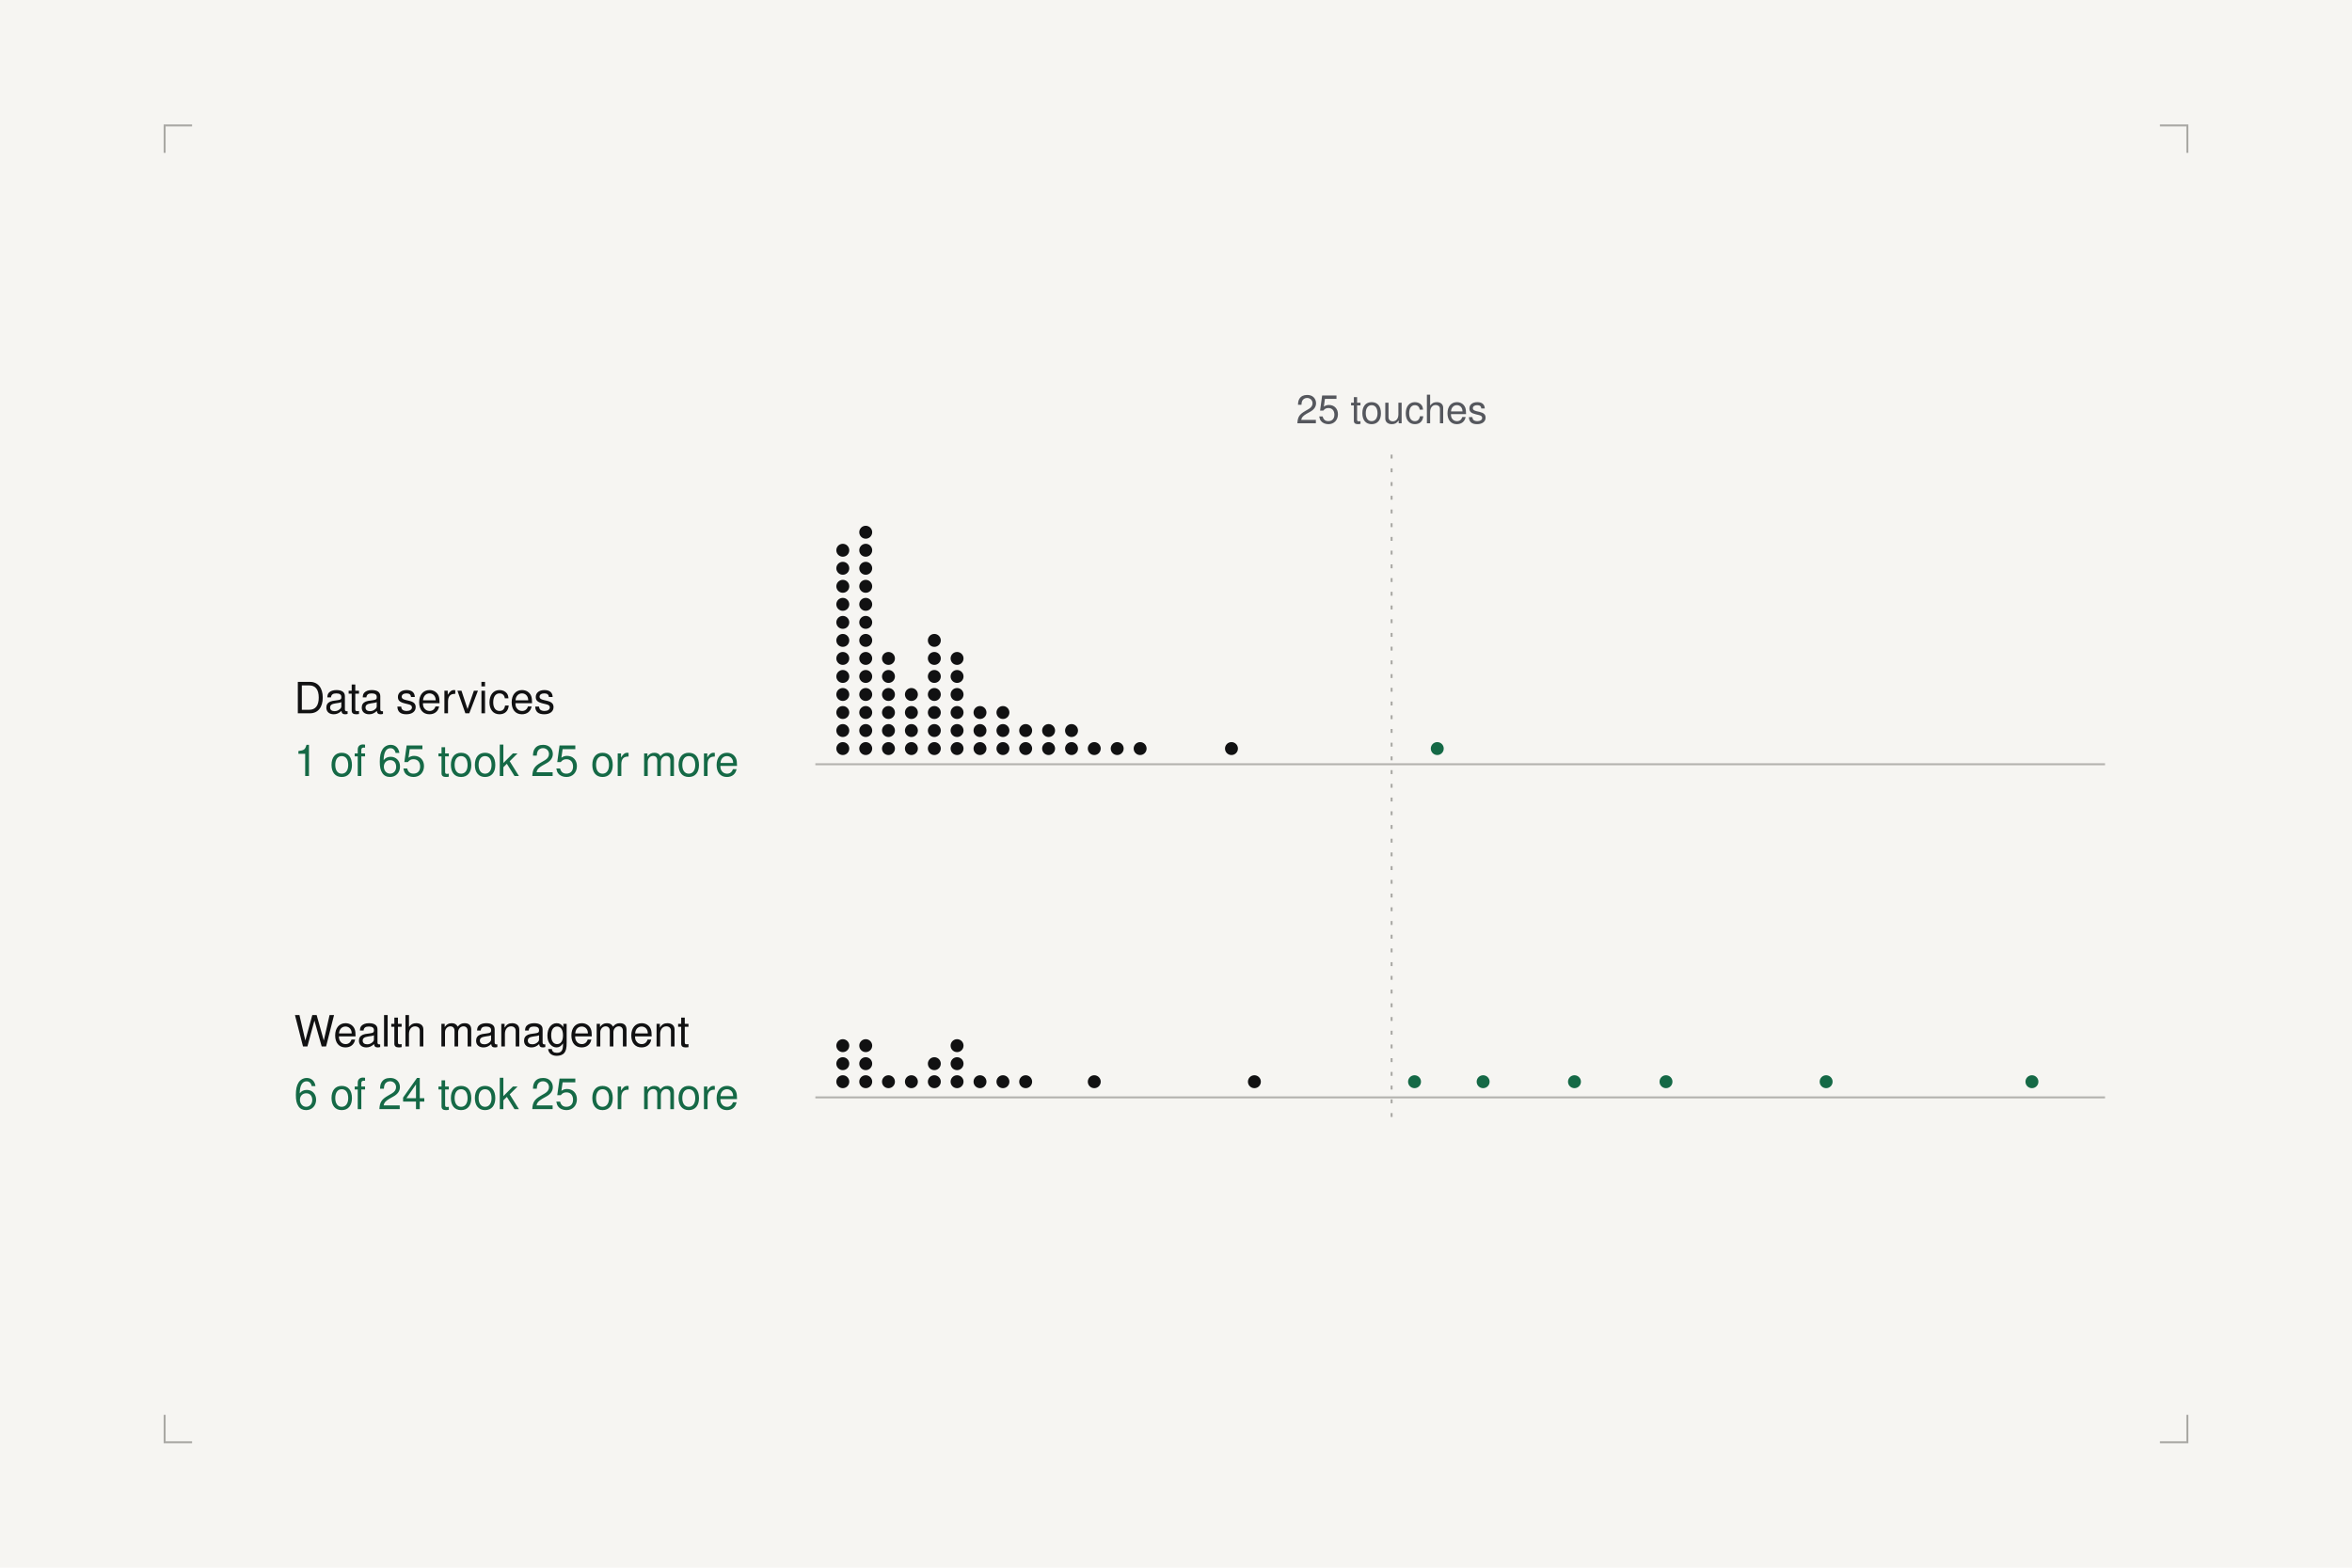
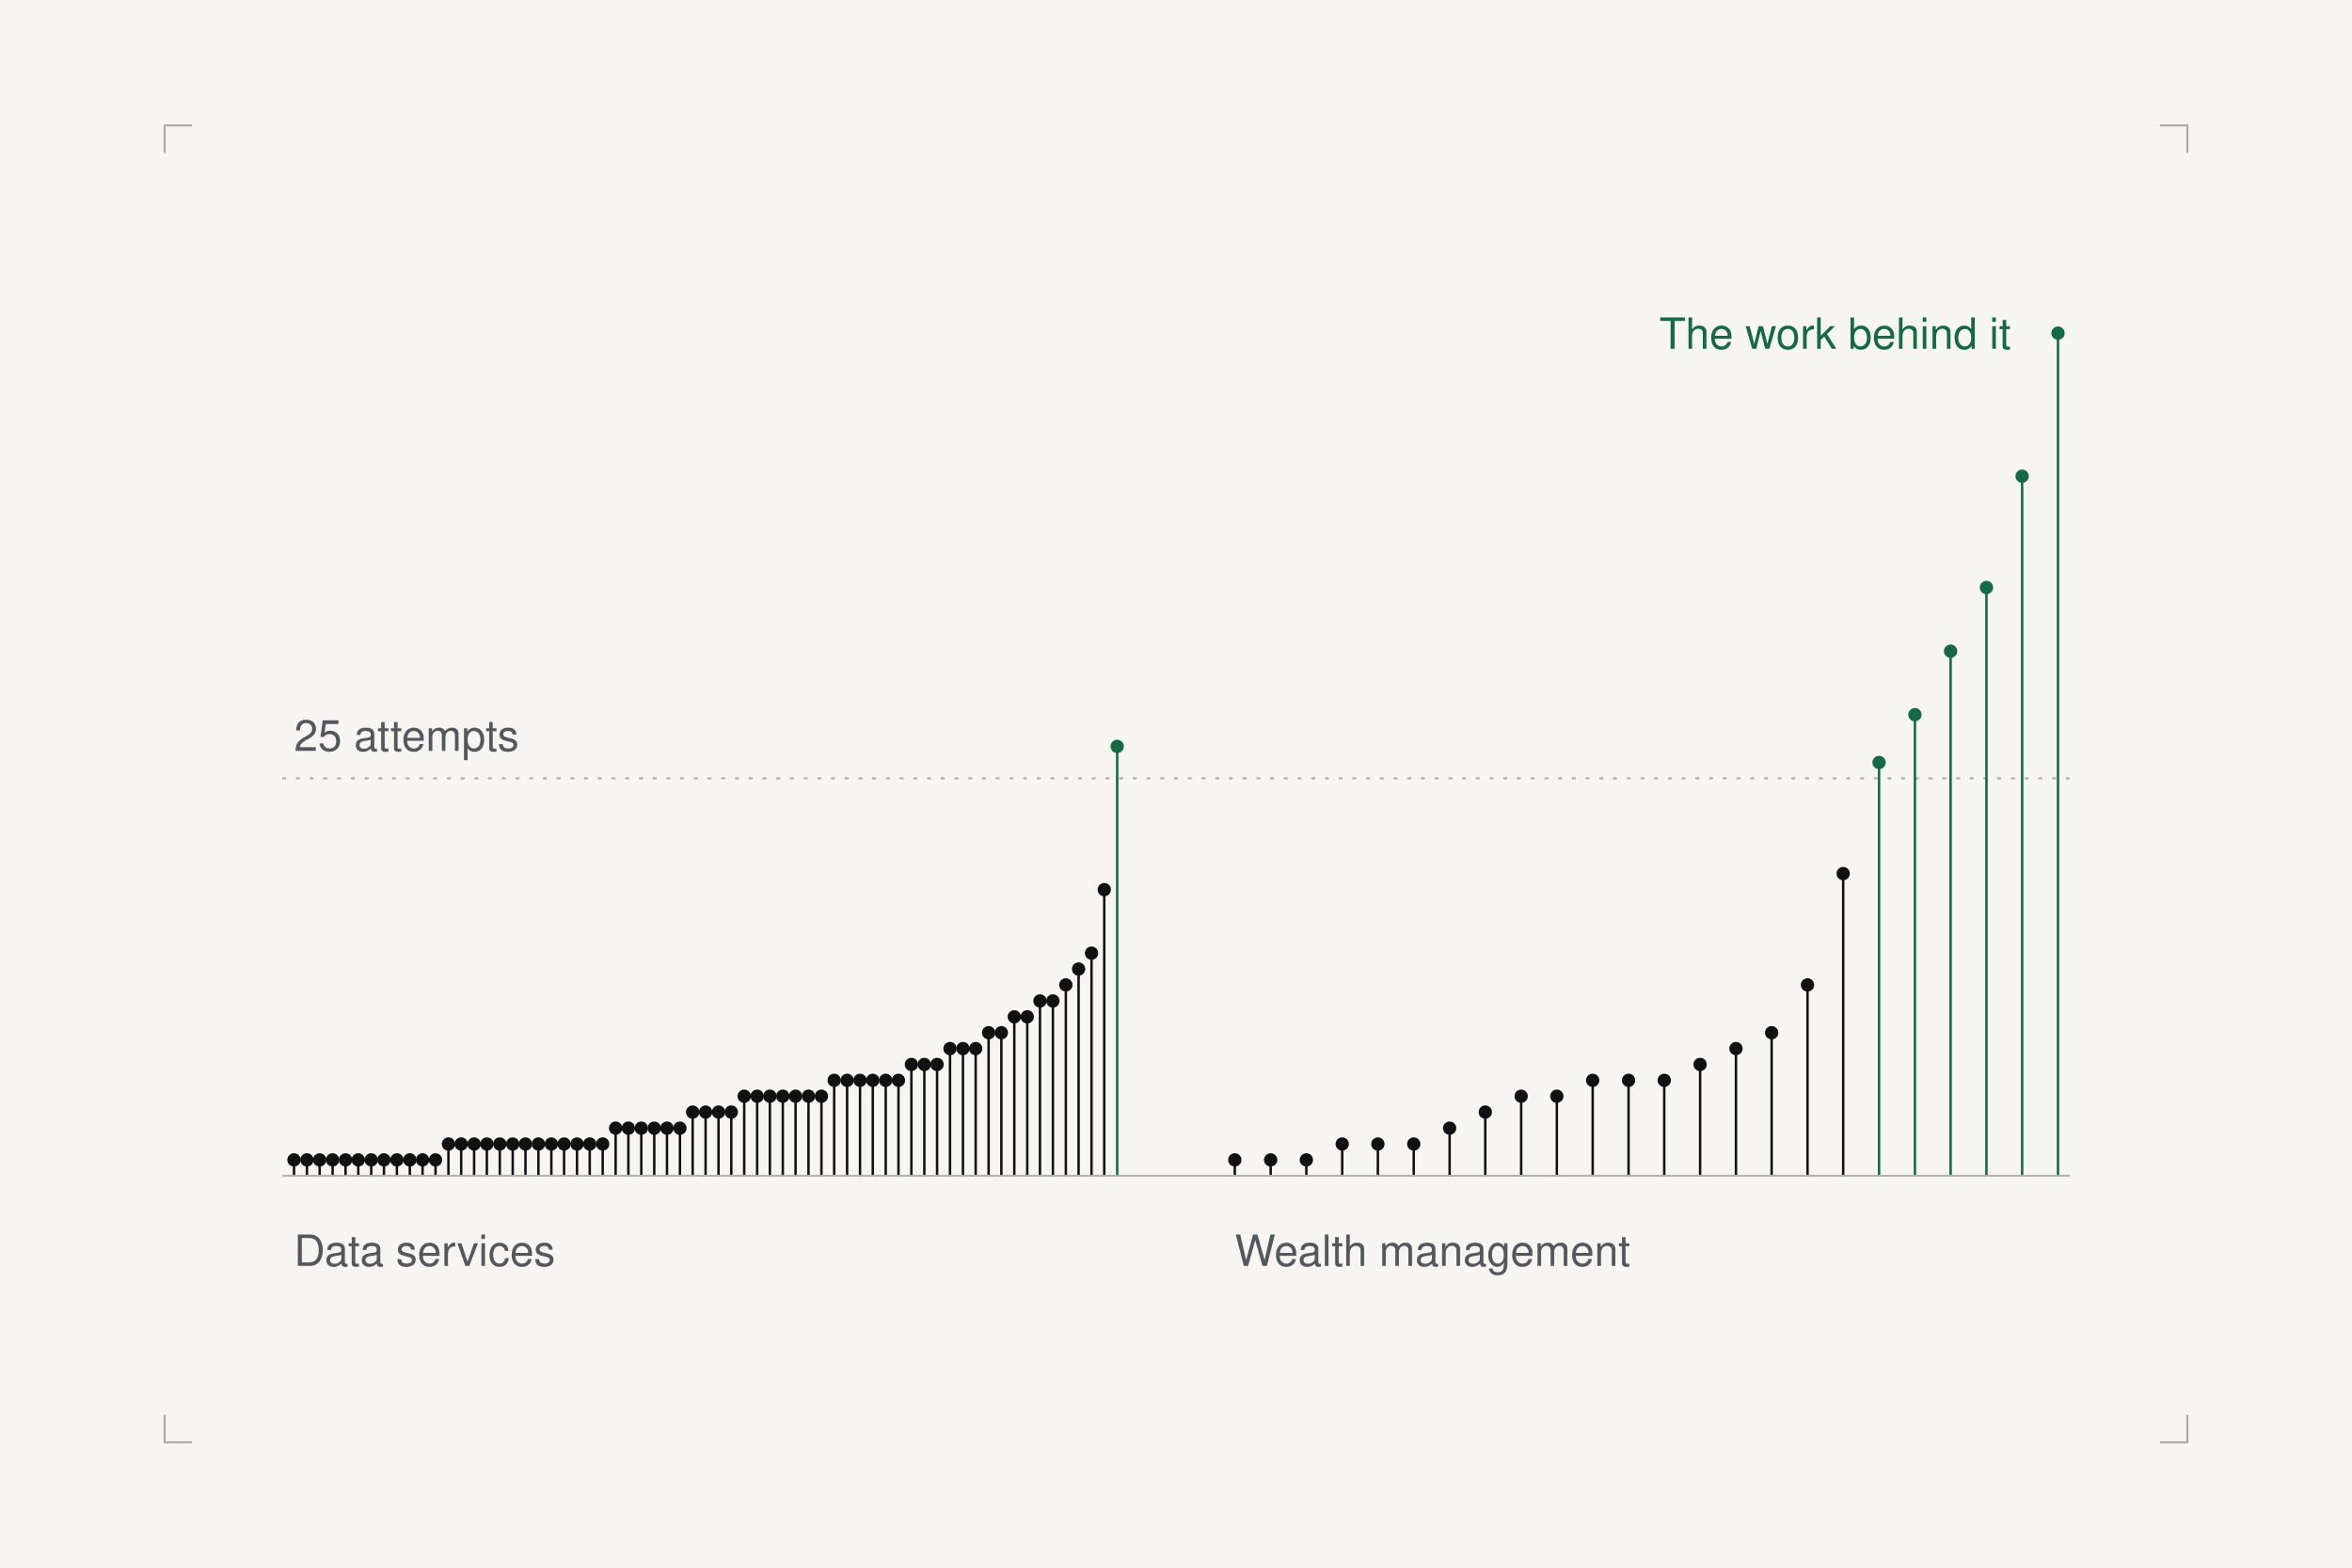
<svg xmlns="http://www.w3.org/2000/svg" viewBox="0 0 1200 800" preserveAspectRatio="xMidYMid slice" aria-hidden="true" focusable="false">
  <rect width="1200" height="800" fill="#f6f5f2" />
  <path d="M84 78V64H98M1102 64H1116V78M1116 722V736H1102M98 736H84V722" fill="none" stroke="#a9a8a4" stroke-width="1" vector-effect="non-scaling-stroke" />
-   <path d="M710 232V572" stroke="#a9a8a4" stroke-width="1" stroke-dasharray="2 5" vector-effect="non-scaling-stroke" />
-   <text x="710" y="216" fill="#55575d" font-family="'DM Sans',Helvetica,Arial,sans-serif" font-size="20" text-anchor="middle">25 touches</text>
-   <path d="M416 390H1074" stroke="#b3b2ae" stroke-width="1" vector-effect="non-scaling-stroke" />
-   <circle cx="430.0" cy="382.0" r="3.3" fill="#111112" />
-   <circle cx="430.0" cy="372.8" r="3.3" fill="#111112" />
-   <circle cx="430.0" cy="363.6" r="3.3" fill="#111112" />
-   <circle cx="430.0" cy="354.4" r="3.3" fill="#111112" />
-   <circle cx="430.0" cy="345.2" r="3.3" fill="#111112" />
-   <circle cx="430.0" cy="336.0" r="3.3" fill="#111112" />
-   <circle cx="430.0" cy="326.8" r="3.3" fill="#111112" />
-   <circle cx="430.0" cy="317.6" r="3.3" fill="#111112" />
-   <circle cx="430.0" cy="308.4" r="3.3" fill="#111112" />
-   <circle cx="430.0" cy="299.2" r="3.3" fill="#111112" />
-   <circle cx="430.0" cy="290.0" r="3.3" fill="#111112" />
-   <circle cx="430.0" cy="280.8" r="3.3" fill="#111112" />
-   <circle cx="441.7" cy="382.0" r="3.3" fill="#111112" />
-   <circle cx="441.7" cy="372.8" r="3.3" fill="#111112" />
-   <circle cx="441.7" cy="363.6" r="3.3" fill="#111112" />
-   <circle cx="441.7" cy="354.4" r="3.3" fill="#111112" />
-   <circle cx="441.7" cy="345.2" r="3.3" fill="#111112" />
-   <circle cx="441.7" cy="336.0" r="3.3" fill="#111112" />
-   <circle cx="441.7" cy="326.8" r="3.3" fill="#111112" />
-   <circle cx="441.7" cy="317.6" r="3.3" fill="#111112" />
-   <circle cx="441.7" cy="308.4" r="3.3" fill="#111112" />
-   <circle cx="441.7" cy="299.2" r="3.3" fill="#111112" />
-   <circle cx="441.7" cy="290.0" r="3.3" fill="#111112" />
-   <circle cx="441.7" cy="280.8" r="3.3" fill="#111112" />
-   <circle cx="441.7" cy="271.6" r="3.3" fill="#111112" />
-   <circle cx="453.3" cy="382.0" r="3.3" fill="#111112" />
-   <circle cx="453.3" cy="372.8" r="3.3" fill="#111112" />
-   <circle cx="453.3" cy="363.6" r="3.3" fill="#111112" />
-   <circle cx="453.3" cy="354.4" r="3.3" fill="#111112" />
-   <circle cx="453.3" cy="345.2" r="3.3" fill="#111112" />
-   <circle cx="453.3" cy="336.0" r="3.3" fill="#111112" />
-   <circle cx="465.0" cy="382.0" r="3.3" fill="#111112" />
-   <circle cx="465.0" cy="372.8" r="3.3" fill="#111112" />
-   <circle cx="465.0" cy="363.6" r="3.3" fill="#111112" />
-   <circle cx="465.0" cy="354.4" r="3.3" fill="#111112" />
-   <circle cx="476.7" cy="382.0" r="3.3" fill="#111112" />
-   <circle cx="476.7" cy="372.8" r="3.3" fill="#111112" />
-   <circle cx="476.7" cy="363.6" r="3.3" fill="#111112" />
-   <circle cx="476.7" cy="354.4" r="3.3" fill="#111112" />
-   <circle cx="476.7" cy="345.2" r="3.3" fill="#111112" />
-   <circle cx="476.7" cy="336.0" r="3.3" fill="#111112" />
-   <circle cx="476.7" cy="326.8" r="3.3" fill="#111112" />
-   <circle cx="488.3" cy="382.0" r="3.3" fill="#111112" />
-   <circle cx="488.3" cy="372.8" r="3.3" fill="#111112" />
-   <circle cx="488.3" cy="363.6" r="3.3" fill="#111112" />
-   <circle cx="488.3" cy="354.4" r="3.3" fill="#111112" />
-   <circle cx="488.3" cy="345.2" r="3.3" fill="#111112" />
-   <circle cx="488.3" cy="336.0" r="3.3" fill="#111112" />
-   <circle cx="500.0" cy="382.0" r="3.3" fill="#111112" />
-   <circle cx="500.0" cy="372.8" r="3.3" fill="#111112" />
-   <circle cx="500.0" cy="363.6" r="3.3" fill="#111112" />
-   <circle cx="511.7" cy="382.0" r="3.3" fill="#111112" />
-   <circle cx="511.7" cy="372.8" r="3.3" fill="#111112" />
-   <circle cx="511.7" cy="363.6" r="3.3" fill="#111112" />
-   <circle cx="523.3" cy="382.0" r="3.3" fill="#111112" />
-   <circle cx="523.3" cy="372.8" r="3.3" fill="#111112" />
-   <circle cx="535.0" cy="382.0" r="3.3" fill="#111112" />
-   <circle cx="535.0" cy="372.8" r="3.3" fill="#111112" />
-   <circle cx="546.7" cy="382.0" r="3.3" fill="#111112" />
-   <circle cx="546.7" cy="372.8" r="3.3" fill="#111112" />
-   <circle cx="558.3" cy="382.0" r="3.3" fill="#111112" />
-   <circle cx="570.0" cy="382.0" r="3.3" fill="#111112" />
-   <circle cx="581.7" cy="382.0" r="3.3" fill="#111112" />
-   <circle cx="628.3" cy="382.0" r="3.3" fill="#111112" />
-   <circle cx="733.3" cy="382.0" r="3.3" fill="#156946" />
-   <text x="150" y="364" fill="#111112" font-family="'DM Sans',Helvetica,Arial,sans-serif" font-size="22">Data services</text>
-   <text x="150" y="396" fill="#156946" font-family="'DM Sans',Helvetica,Arial,sans-serif" font-size="22">1 of 65 took 25 or more</text>
-   <path d="M416 560H1074" stroke="#b3b2ae" stroke-width="1" vector-effect="non-scaling-stroke" />
-   <circle cx="430.0" cy="552.0" r="3.3" fill="#111112" />
-   <circle cx="430.0" cy="542.8" r="3.3" fill="#111112" />
-   <circle cx="430.0" cy="533.6" r="3.3" fill="#111112" />
-   <circle cx="441.7" cy="552.0" r="3.3" fill="#111112" />
-   <circle cx="441.7" cy="542.8" r="3.3" fill="#111112" />
-   <circle cx="441.7" cy="533.6" r="3.3" fill="#111112" />
-   <circle cx="453.3" cy="552.0" r="3.3" fill="#111112" />
-   <circle cx="465.0" cy="552.0" r="3.3" fill="#111112" />
-   <circle cx="476.7" cy="552.0" r="3.3" fill="#111112" />
-   <circle cx="476.7" cy="542.8" r="3.3" fill="#111112" />
-   <circle cx="488.3" cy="552.0" r="3.3" fill="#111112" />
-   <circle cx="488.3" cy="542.8" r="3.3" fill="#111112" />
-   <circle cx="488.3" cy="533.6" r="3.3" fill="#111112" />
-   <circle cx="500.0" cy="552.0" r="3.3" fill="#111112" />
-   <circle cx="511.7" cy="552.0" r="3.3" fill="#111112" />
-   <circle cx="523.3" cy="552.0" r="3.3" fill="#111112" />
-   <circle cx="558.3" cy="552.0" r="3.3" fill="#111112" />
-   <circle cx="640.0" cy="552.0" r="3.3" fill="#111112" />
-   <circle cx="721.7" cy="552.0" r="3.3" fill="#156946" />
-   <circle cx="756.7" cy="552.0" r="3.3" fill="#156946" />
-   <circle cx="803.3" cy="552.0" r="3.3" fill="#156946" />
-   <circle cx="850.0" cy="552.0" r="3.3" fill="#156946" />
-   <circle cx="931.7" cy="552.0" r="3.3" fill="#156946" />
-   <circle cx="1036.7" cy="552.0" r="3.3" fill="#156946" />
-   <text x="150" y="534" fill="#111112" font-family="'DM Sans',Helvetica,Arial,sans-serif" font-size="22">Wealth management</text>
-   <text x="150" y="566" fill="#156946" font-family="'DM Sans',Helvetica,Arial,sans-serif" font-size="22">6 of 24 took 25 or more</text>
+   <path d="M144 397.17H1056" stroke="#a9a8a4" stroke-width="1" stroke-dasharray="2 5" vector-effect="non-scaling-stroke" />
+   <text x="150" y="383.17" fill="#55575d" font-family="'DM Sans',Helvetica,Arial,sans-serif" font-size="22">25 attempts</text>
+   <path d="M150.0 600V591.9" stroke="#111112" stroke-width="1.25" vector-effect="non-scaling-stroke" />
+   <circle cx="150.0" cy="591.9" r="3.4" fill="#111112" />
+   <path d="M156.6 600V591.9" stroke="#111112" stroke-width="1.25" vector-effect="non-scaling-stroke" />
+   <circle cx="156.6" cy="591.9" r="3.4" fill="#111112" />
+   <path d="M163.1 600V591.9" stroke="#111112" stroke-width="1.25" vector-effect="non-scaling-stroke" />
+   <circle cx="163.1" cy="591.9" r="3.4" fill="#111112" />
+   <path d="M169.7 600V591.9" stroke="#111112" stroke-width="1.25" vector-effect="non-scaling-stroke" />
+   <circle cx="169.7" cy="591.9" r="3.4" fill="#111112" />
+   <path d="M176.3 600V591.9" stroke="#111112" stroke-width="1.25" vector-effect="non-scaling-stroke" />
+   <circle cx="176.3" cy="591.9" r="3.4" fill="#111112" />
+   <path d="M182.8 600V591.9" stroke="#111112" stroke-width="1.25" vector-effect="non-scaling-stroke" />
+   <circle cx="182.8" cy="591.9" r="3.4" fill="#111112" />
+   <path d="M189.4 600V591.9" stroke="#111112" stroke-width="1.25" vector-effect="non-scaling-stroke" />
+   <circle cx="189.4" cy="591.9" r="3.4" fill="#111112" />
+   <path d="M195.9 600V591.9" stroke="#111112" stroke-width="1.25" vector-effect="non-scaling-stroke" />
+   <circle cx="195.9" cy="591.9" r="3.4" fill="#111112" />
+   <path d="M202.5 600V591.9" stroke="#111112" stroke-width="1.25" vector-effect="non-scaling-stroke" />
+   <circle cx="202.5" cy="591.9" r="3.4" fill="#111112" />
+   <path d="M209.1 600V591.9" stroke="#111112" stroke-width="1.25" vector-effect="non-scaling-stroke" />
+   <circle cx="209.1" cy="591.9" r="3.4" fill="#111112" />
+   <path d="M215.6 600V591.9" stroke="#111112" stroke-width="1.25" vector-effect="non-scaling-stroke" />
+   <circle cx="215.6" cy="591.9" r="3.4" fill="#111112" />
+   <path d="M222.2 600V591.9" stroke="#111112" stroke-width="1.25" vector-effect="non-scaling-stroke" />
+   <circle cx="222.2" cy="591.9" r="3.4" fill="#111112" />
+   <path d="M228.8 600V583.8" stroke="#111112" stroke-width="1.25" vector-effect="non-scaling-stroke" />
+   <circle cx="228.8" cy="583.8" r="3.4" fill="#111112" />
+   <path d="M235.3 600V583.8" stroke="#111112" stroke-width="1.25" vector-effect="non-scaling-stroke" />
+   <circle cx="235.3" cy="583.8" r="3.4" fill="#111112" />
+   <path d="M241.9 600V583.8" stroke="#111112" stroke-width="1.25" vector-effect="non-scaling-stroke" />
+   <circle cx="241.9" cy="583.8" r="3.4" fill="#111112" />
+   <path d="M248.4 600V583.8" stroke="#111112" stroke-width="1.25" vector-effect="non-scaling-stroke" />
+   <circle cx="248.4" cy="583.8" r="3.4" fill="#111112" />
+   <path d="M255.0 600V583.8" stroke="#111112" stroke-width="1.25" vector-effect="non-scaling-stroke" />
+   <circle cx="255.0" cy="583.8" r="3.4" fill="#111112" />
+   <path d="M261.6 600V583.8" stroke="#111112" stroke-width="1.25" vector-effect="non-scaling-stroke" />
+   <circle cx="261.6" cy="583.8" r="3.4" fill="#111112" />
+   <path d="M268.1 600V583.8" stroke="#111112" stroke-width="1.25" vector-effect="non-scaling-stroke" />
+   <circle cx="268.1" cy="583.8" r="3.4" fill="#111112" />
+   <path d="M274.7 600V583.8" stroke="#111112" stroke-width="1.25" vector-effect="non-scaling-stroke" />
+   <circle cx="274.7" cy="583.8" r="3.4" fill="#111112" />
+   <path d="M281.3 600V583.8" stroke="#111112" stroke-width="1.25" vector-effect="non-scaling-stroke" />
+   <circle cx="281.3" cy="583.8" r="3.4" fill="#111112" />
+   <path d="M287.8 600V583.8" stroke="#111112" stroke-width="1.25" vector-effect="non-scaling-stroke" />
+   <circle cx="287.8" cy="583.8" r="3.4" fill="#111112" />
+   <path d="M294.4 600V583.8" stroke="#111112" stroke-width="1.25" vector-effect="non-scaling-stroke" />
+   <circle cx="294.4" cy="583.8" r="3.4" fill="#111112" />
+   <path d="M300.9 600V583.8" stroke="#111112" stroke-width="1.25" vector-effect="non-scaling-stroke" />
+   <circle cx="300.9" cy="583.8" r="3.4" fill="#111112" />
+   <path d="M307.5 600V583.8" stroke="#111112" stroke-width="1.25" vector-effect="non-scaling-stroke" />
+   <circle cx="307.5" cy="583.8" r="3.4" fill="#111112" />
+   <path d="M314.1 600V575.7" stroke="#111112" stroke-width="1.25" vector-effect="non-scaling-stroke" />
+   <circle cx="314.1" cy="575.7" r="3.4" fill="#111112" />
+   <path d="M320.6 600V575.7" stroke="#111112" stroke-width="1.25" vector-effect="non-scaling-stroke" />
+   <circle cx="320.6" cy="575.7" r="3.4" fill="#111112" />
+   <path d="M327.2 600V575.7" stroke="#111112" stroke-width="1.25" vector-effect="non-scaling-stroke" />
+   <circle cx="327.2" cy="575.7" r="3.4" fill="#111112" />
+   <path d="M333.8 600V575.7" stroke="#111112" stroke-width="1.25" vector-effect="non-scaling-stroke" />
+   <circle cx="333.8" cy="575.7" r="3.4" fill="#111112" />
+   <path d="M340.3 600V575.7" stroke="#111112" stroke-width="1.25" vector-effect="non-scaling-stroke" />
+   <circle cx="340.3" cy="575.7" r="3.4" fill="#111112" />
+   <path d="M346.9 600V575.7" stroke="#111112" stroke-width="1.25" vector-effect="non-scaling-stroke" />
+   <circle cx="346.9" cy="575.7" r="3.4" fill="#111112" />
+   <path d="M353.4 600V567.5" stroke="#111112" stroke-width="1.25" vector-effect="non-scaling-stroke" />
+   <circle cx="353.4" cy="567.5" r="3.4" fill="#111112" />
+   <path d="M360.0 600V567.5" stroke="#111112" stroke-width="1.25" vector-effect="non-scaling-stroke" />
+   <circle cx="360.0" cy="567.5" r="3.4" fill="#111112" />
+   <path d="M366.6 600V567.5" stroke="#111112" stroke-width="1.25" vector-effect="non-scaling-stroke" />
+   <circle cx="366.6" cy="567.5" r="3.4" fill="#111112" />
+   <path d="M373.1 600V567.5" stroke="#111112" stroke-width="1.25" vector-effect="non-scaling-stroke" />
+   <circle cx="373.1" cy="567.5" r="3.4" fill="#111112" />
+   <path d="M379.7 600V559.4" stroke="#111112" stroke-width="1.25" vector-effect="non-scaling-stroke" />
+   <circle cx="379.7" cy="559.4" r="3.4" fill="#111112" />
+   <path d="M386.3 600V559.4" stroke="#111112" stroke-width="1.25" vector-effect="non-scaling-stroke" />
+   <circle cx="386.3" cy="559.4" r="3.4" fill="#111112" />
+   <path d="M392.8 600V559.4" stroke="#111112" stroke-width="1.25" vector-effect="non-scaling-stroke" />
+   <circle cx="392.8" cy="559.4" r="3.4" fill="#111112" />
+   <path d="M399.4 600V559.4" stroke="#111112" stroke-width="1.25" vector-effect="non-scaling-stroke" />
+   <circle cx="399.4" cy="559.4" r="3.4" fill="#111112" />
+   <path d="M405.9 600V559.4" stroke="#111112" stroke-width="1.25" vector-effect="non-scaling-stroke" />
+   <circle cx="405.9" cy="559.4" r="3.4" fill="#111112" />
+   <path d="M412.5 600V559.4" stroke="#111112" stroke-width="1.25" vector-effect="non-scaling-stroke" />
+   <circle cx="412.5" cy="559.4" r="3.4" fill="#111112" />
+   <path d="M419.1 600V559.4" stroke="#111112" stroke-width="1.25" vector-effect="non-scaling-stroke" />
+   <circle cx="419.1" cy="559.4" r="3.4" fill="#111112" />
+   <path d="M425.6 600V551.3" stroke="#111112" stroke-width="1.25" vector-effect="non-scaling-stroke" />
+   <circle cx="425.6" cy="551.3" r="3.4" fill="#111112" />
+   <path d="M432.2 600V551.3" stroke="#111112" stroke-width="1.25" vector-effect="non-scaling-stroke" />
+   <circle cx="432.2" cy="551.3" r="3.4" fill="#111112" />
+   <path d="M438.8 600V551.3" stroke="#111112" stroke-width="1.25" vector-effect="non-scaling-stroke" />
+   <circle cx="438.8" cy="551.3" r="3.4" fill="#111112" />
+   <path d="M445.3 600V551.3" stroke="#111112" stroke-width="1.25" vector-effect="non-scaling-stroke" />
+   <circle cx="445.3" cy="551.3" r="3.4" fill="#111112" />
+   <path d="M451.9 600V551.3" stroke="#111112" stroke-width="1.25" vector-effect="non-scaling-stroke" />
+   <circle cx="451.9" cy="551.3" r="3.4" fill="#111112" />
+   <path d="M458.4 600V551.3" stroke="#111112" stroke-width="1.25" vector-effect="non-scaling-stroke" />
+   <circle cx="458.4" cy="551.3" r="3.4" fill="#111112" />
+   <path d="M465.0 600V543.2" stroke="#111112" stroke-width="1.25" vector-effect="non-scaling-stroke" />
+   <circle cx="465.0" cy="543.2" r="3.4" fill="#111112" />
+   <path d="M471.6 600V543.2" stroke="#111112" stroke-width="1.25" vector-effect="non-scaling-stroke" />
+   <circle cx="471.6" cy="543.2" r="3.4" fill="#111112" />
+   <path d="M478.1 600V543.2" stroke="#111112" stroke-width="1.25" vector-effect="non-scaling-stroke" />
+   <circle cx="478.1" cy="543.2" r="3.4" fill="#111112" />
+   <path d="M484.7 600V535.1" stroke="#111112" stroke-width="1.25" vector-effect="non-scaling-stroke" />
+   <circle cx="484.7" cy="535.1" r="3.4" fill="#111112" />
+   <path d="M491.3 600V535.1" stroke="#111112" stroke-width="1.25" vector-effect="non-scaling-stroke" />
+   <circle cx="491.3" cy="535.1" r="3.4" fill="#111112" />
+   <path d="M497.8 600V535.1" stroke="#111112" stroke-width="1.25" vector-effect="non-scaling-stroke" />
+   <circle cx="497.8" cy="535.1" r="3.4" fill="#111112" />
+   <path d="M504.4 600V527.0" stroke="#111112" stroke-width="1.25" vector-effect="non-scaling-stroke" />
+   <circle cx="504.4" cy="527.0" r="3.4" fill="#111112" />
+   <path d="M510.9 600V527.0" stroke="#111112" stroke-width="1.25" vector-effect="non-scaling-stroke" />
+   <circle cx="510.9" cy="527.0" r="3.4" fill="#111112" />
+   <path d="M517.5 600V518.9" stroke="#111112" stroke-width="1.25" vector-effect="non-scaling-stroke" />
+   <circle cx="517.5" cy="518.9" r="3.4" fill="#111112" />
+   <path d="M524.1 600V518.9" stroke="#111112" stroke-width="1.25" vector-effect="non-scaling-stroke" />
+   <circle cx="524.1" cy="518.9" r="3.4" fill="#111112" />
+   <path d="M530.6 600V510.8" stroke="#111112" stroke-width="1.25" vector-effect="non-scaling-stroke" />
+   <circle cx="530.6" cy="510.8" r="3.4" fill="#111112" />
+   <path d="M537.2 600V510.8" stroke="#111112" stroke-width="1.25" vector-effect="non-scaling-stroke" />
+   <circle cx="537.2" cy="510.8" r="3.4" fill="#111112" />
+   <path d="M543.8 600V502.6" stroke="#111112" stroke-width="1.25" vector-effect="non-scaling-stroke" />
+   <circle cx="543.8" cy="502.6" r="3.4" fill="#111112" />
+   <path d="M550.3 600V494.5" stroke="#111112" stroke-width="1.25" vector-effect="non-scaling-stroke" />
+   <circle cx="550.3" cy="494.5" r="3.4" fill="#111112" />
+   <path d="M556.9 600V486.4" stroke="#111112" stroke-width="1.25" vector-effect="non-scaling-stroke" />
+   <circle cx="556.9" cy="486.4" r="3.4" fill="#111112" />
+   <path d="M563.4 600V454.0" stroke="#111112" stroke-width="1.25" vector-effect="non-scaling-stroke" />
+   <circle cx="563.4" cy="454.0" r="3.4" fill="#111112" />
+   <path d="M570.0 600V380.9" stroke="#156946" stroke-width="1.25" vector-effect="non-scaling-stroke" />
+   <circle cx="570.0" cy="380.9" r="3.4" fill="#156946" />
+   <path d="M630.0 600V591.9" stroke="#111112" stroke-width="1.25" vector-effect="non-scaling-stroke" />
+   <circle cx="630.0" cy="591.9" r="3.4" fill="#111112" />
+   <path d="M648.3 600V591.9" stroke="#111112" stroke-width="1.25" vector-effect="non-scaling-stroke" />
+   <circle cx="648.3" cy="591.9" r="3.4" fill="#111112" />
+   <path d="M666.5 600V591.9" stroke="#111112" stroke-width="1.25" vector-effect="non-scaling-stroke" />
+   <circle cx="666.5" cy="591.9" r="3.4" fill="#111112" />
+   <path d="M684.8 600V583.8" stroke="#111112" stroke-width="1.25" vector-effect="non-scaling-stroke" />
+   <circle cx="684.8" cy="583.8" r="3.4" fill="#111112" />
+   <path d="M703.0 600V583.8" stroke="#111112" stroke-width="1.25" vector-effect="non-scaling-stroke" />
+   <circle cx="703.0" cy="583.8" r="3.4" fill="#111112" />
+   <path d="M721.3 600V583.8" stroke="#111112" stroke-width="1.25" vector-effect="non-scaling-stroke" />
+   <circle cx="721.3" cy="583.8" r="3.4" fill="#111112" />
+   <path d="M739.6 600V575.7" stroke="#111112" stroke-width="1.25" vector-effect="non-scaling-stroke" />
+   <circle cx="739.6" cy="575.7" r="3.4" fill="#111112" />
+   <path d="M757.8 600V567.5" stroke="#111112" stroke-width="1.25" vector-effect="non-scaling-stroke" />
+   <circle cx="757.8" cy="567.5" r="3.4" fill="#111112" />
+   <path d="M776.1 600V559.4" stroke="#111112" stroke-width="1.25" vector-effect="non-scaling-stroke" />
+   <circle cx="776.1" cy="559.4" r="3.4" fill="#111112" />
+   <path d="M794.3 600V559.4" stroke="#111112" stroke-width="1.25" vector-effect="non-scaling-stroke" />
+   <circle cx="794.3" cy="559.4" r="3.4" fill="#111112" />
+   <path d="M812.6 600V551.3" stroke="#111112" stroke-width="1.25" vector-effect="non-scaling-stroke" />
+   <circle cx="812.6" cy="551.3" r="3.4" fill="#111112" />
+   <path d="M830.9 600V551.3" stroke="#111112" stroke-width="1.25" vector-effect="non-scaling-stroke" />
+   <circle cx="830.9" cy="551.3" r="3.4" fill="#111112" />
+   <path d="M849.1 600V551.3" stroke="#111112" stroke-width="1.25" vector-effect="non-scaling-stroke" />
+   <circle cx="849.1" cy="551.3" r="3.4" fill="#111112" />
+   <path d="M867.4 600V543.2" stroke="#111112" stroke-width="1.25" vector-effect="non-scaling-stroke" />
+   <circle cx="867.4" cy="543.2" r="3.4" fill="#111112" />
+   <path d="M885.7 600V535.1" stroke="#111112" stroke-width="1.25" vector-effect="non-scaling-stroke" />
+   <circle cx="885.7" cy="535.1" r="3.4" fill="#111112" />
+   <path d="M903.9 600V527.0" stroke="#111112" stroke-width="1.25" vector-effect="non-scaling-stroke" />
+   <circle cx="903.9" cy="527.0" r="3.4" fill="#111112" />
+   <path d="M922.2 600V502.6" stroke="#111112" stroke-width="1.25" vector-effect="non-scaling-stroke" />
+   <circle cx="922.2" cy="502.6" r="3.4" fill="#111112" />
+   <path d="M940.4 600V445.8" stroke="#111112" stroke-width="1.25" vector-effect="non-scaling-stroke" />
+   <circle cx="940.4" cy="445.8" r="3.4" fill="#111112" />
+   <path d="M958.7 600V389.1" stroke="#156946" stroke-width="1.25" vector-effect="non-scaling-stroke" />
+   <circle cx="958.7" cy="389.1" r="3.4" fill="#156946" />
+   <path d="M977.0 600V364.7" stroke="#156946" stroke-width="1.25" vector-effect="non-scaling-stroke" />
+   <circle cx="977.0" cy="364.7" r="3.4" fill="#156946" />
+   <path d="M995.2 600V332.3" stroke="#156946" stroke-width="1.25" vector-effect="non-scaling-stroke" />
+   <circle cx="995.2" cy="332.3" r="3.4" fill="#156946" />
+   <path d="M1013.5 600V299.8" stroke="#156946" stroke-width="1.25" vector-effect="non-scaling-stroke" />
+   <circle cx="1013.5" cy="299.8" r="3.4" fill="#156946" />
+   <path d="M1031.7 600V243.0" stroke="#156946" stroke-width="1.25" vector-effect="non-scaling-stroke" />
+   <circle cx="1031.7" cy="243.0" r="3.4" fill="#156946" />
+   <path d="M1050.0 600V170.0" stroke="#156946" stroke-width="1.25" vector-effect="non-scaling-stroke" />
+   <circle cx="1050.0" cy="170.0" r="3.4" fill="#156946" />
+   <path d="M144 600H1056" stroke="#b3b2ae" stroke-width="1" vector-effect="non-scaling-stroke" />
+   <text x="150" y="646" fill="#55575d" font-family="'DM Sans',Helvetica,Arial,sans-serif" font-size="22">Data services</text>
+   <text x="630" y="646" fill="#55575d" font-family="'DM Sans',Helvetica,Arial,sans-serif" font-size="22">Wealth management</text>
+   <text x="1026" y="178" fill="#156946" font-family="'DM Sans',Helvetica,Arial,sans-serif" font-size="22" text-anchor="end">The work behind it</text>
</svg>
